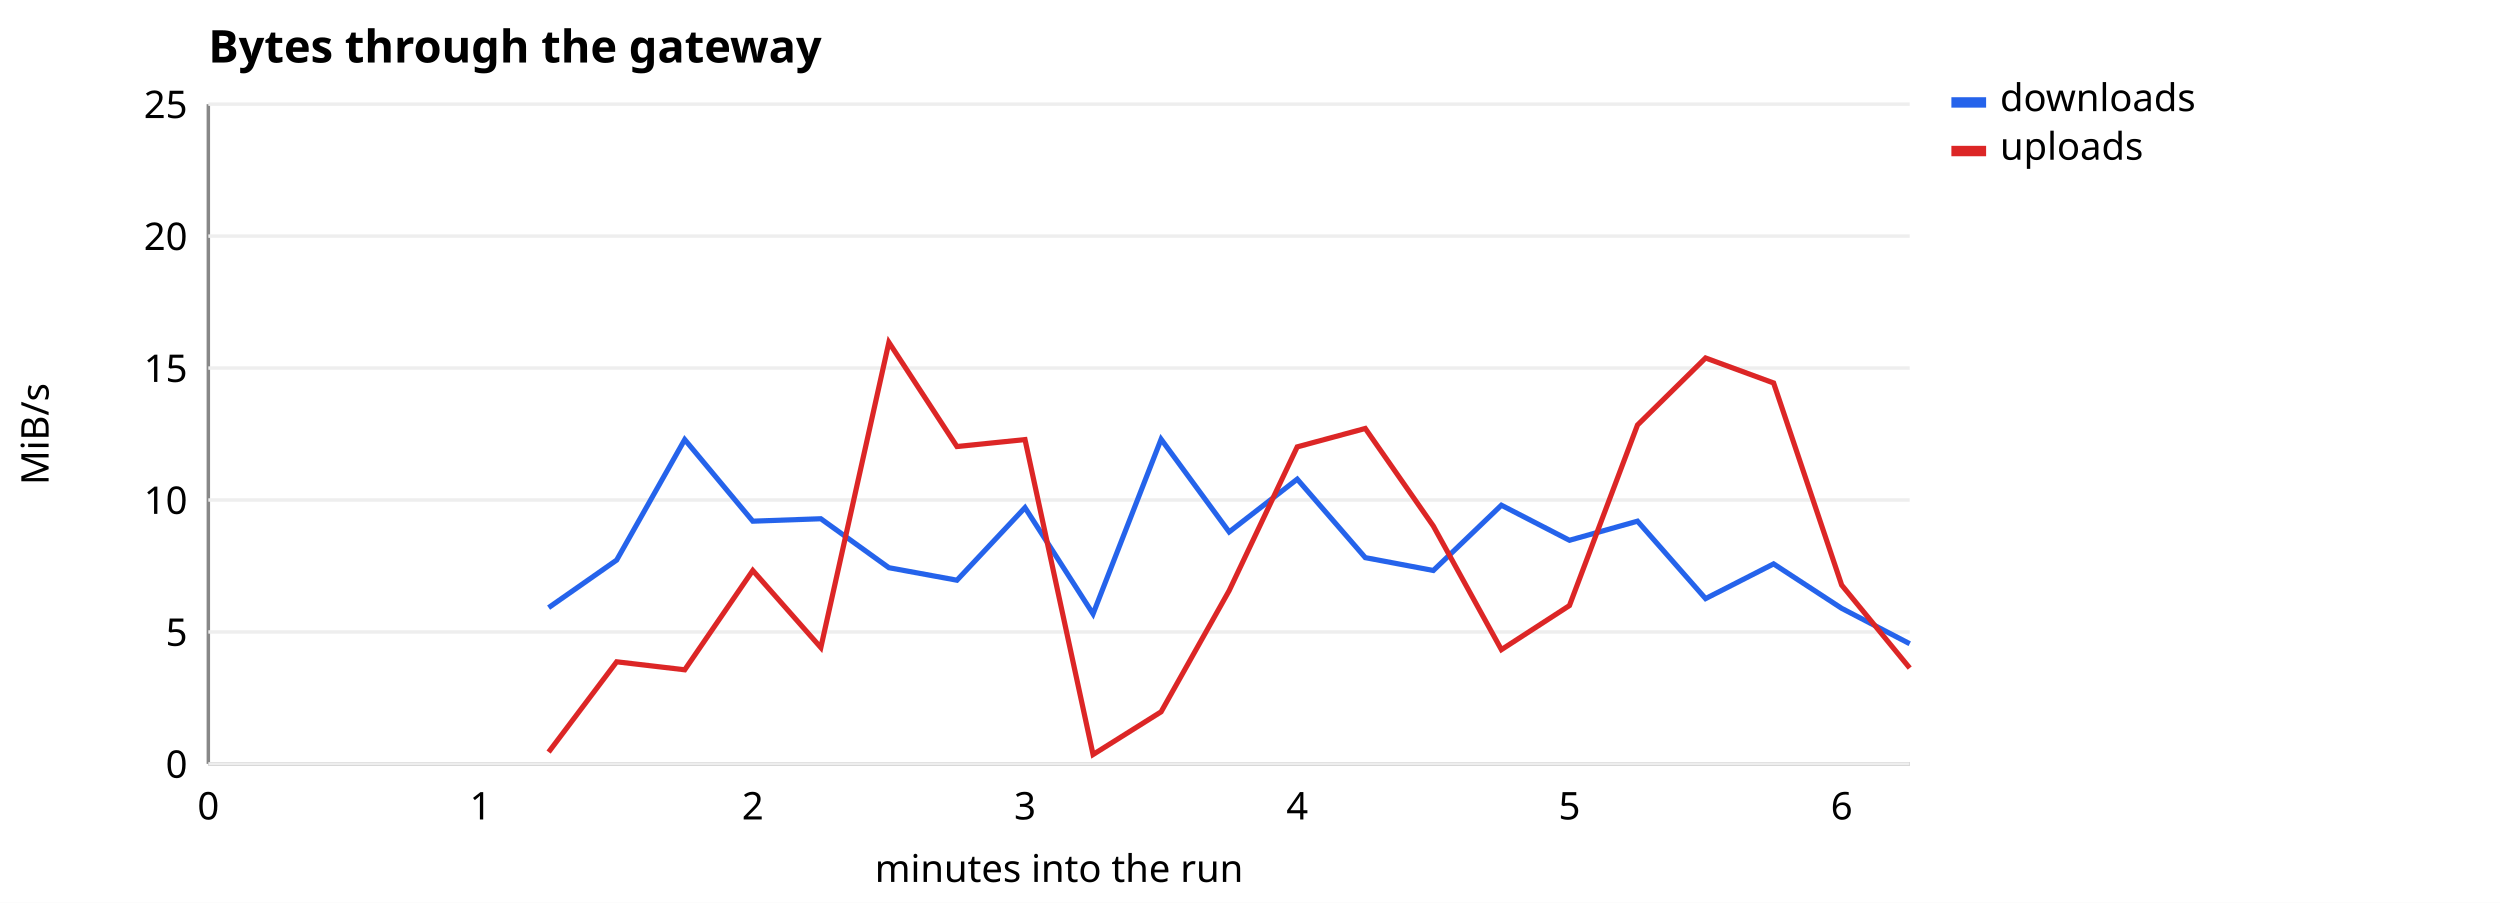
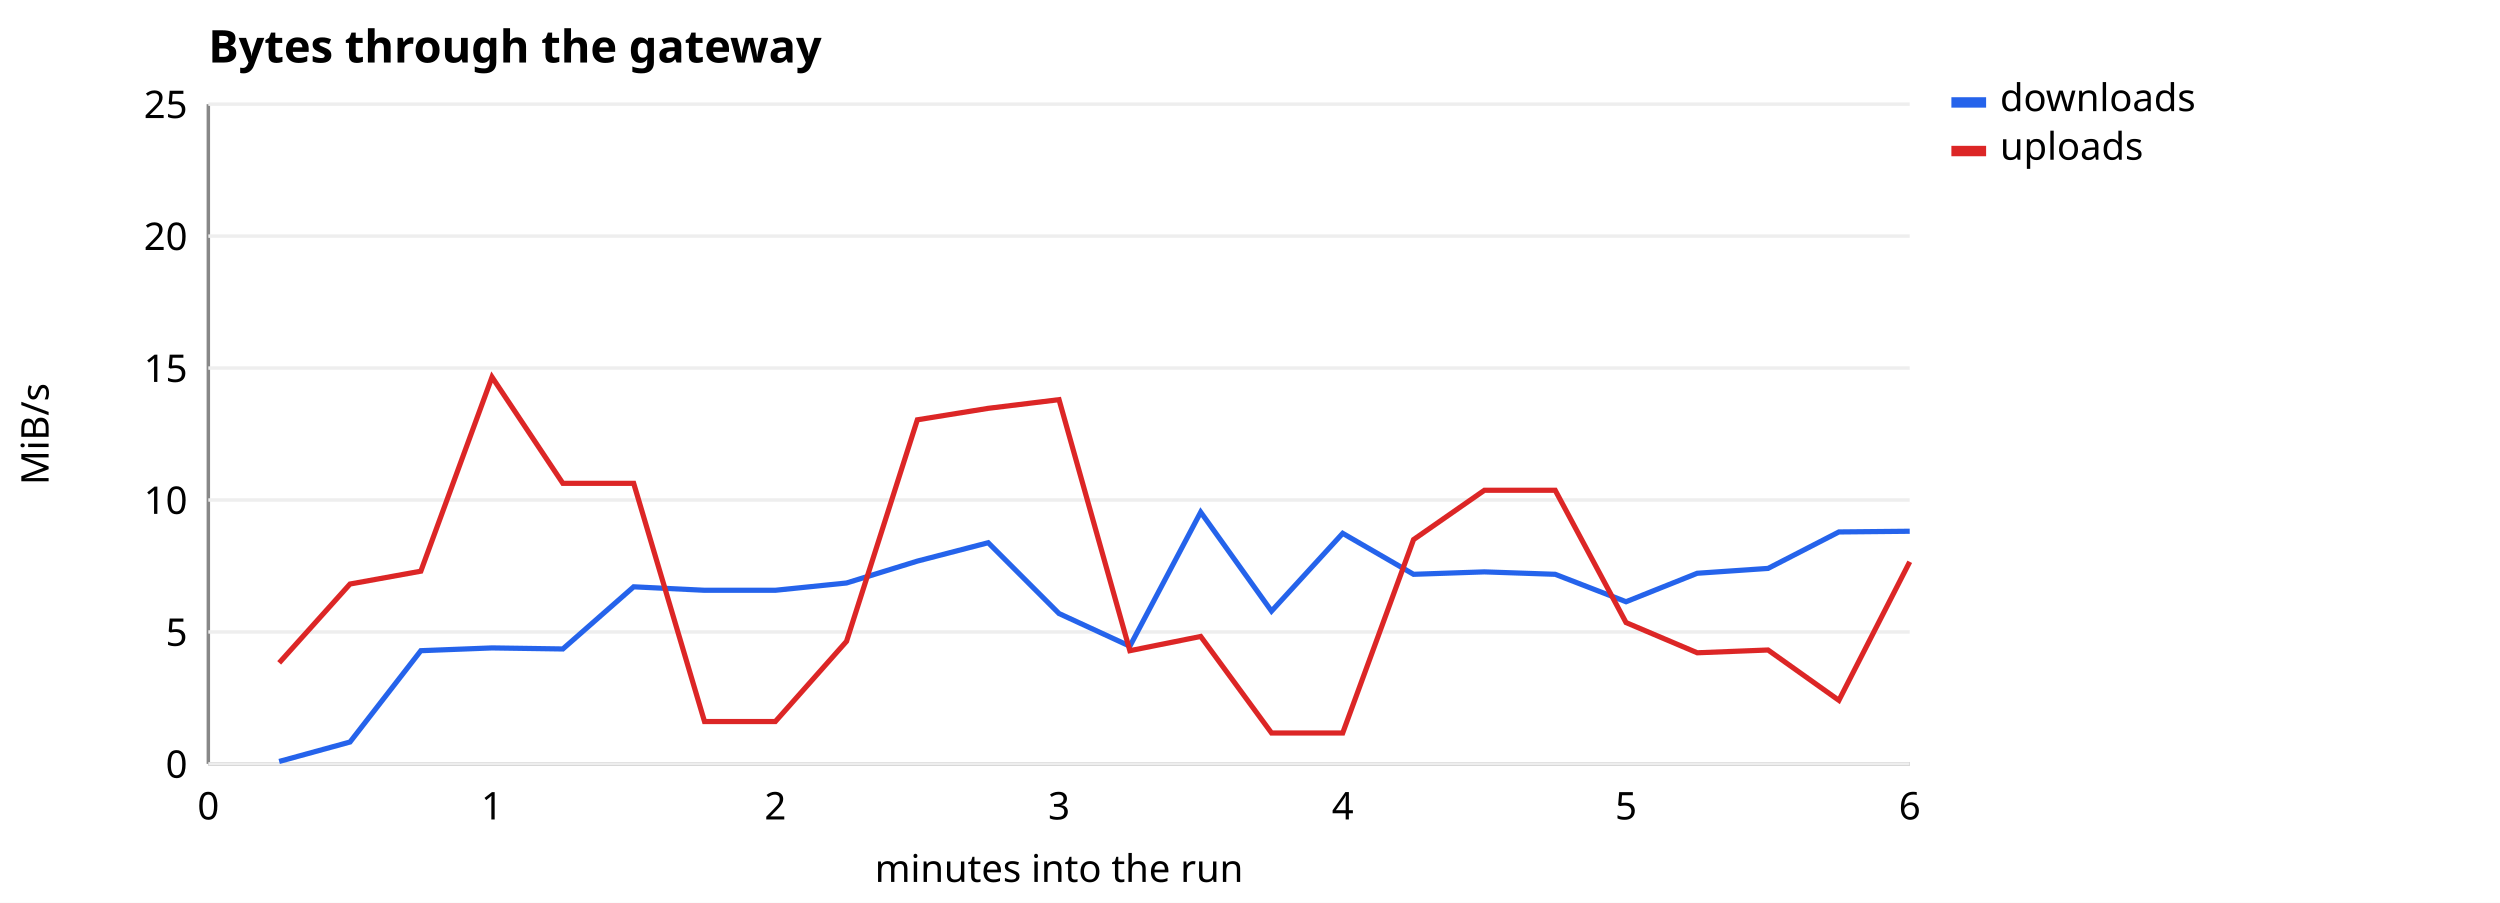
<svg xmlns="http://www.w3.org/2000/svg" width="720" height="260" viewBox="0 0 720 260" font-family="sans-serif" font-size="11">
  <rect width="100%" height="100%" fill="white" />
  <text x="60" y="18" font-size="13" font-weight="bold">Bytes through the gateway</text>
  <line x1="60" y1="220" x2="550" y2="220" stroke="#888" />
  <line x1="60" y1="30" x2="60" y2="220" stroke="#888" />
  <line x1="60" y1="220.0" x2="550" y2="220.0" stroke="#eee" />
  <text x="54" y="224.0" text-anchor="end">0</text>
  <line x1="60" y1="182.0" x2="550" y2="182.0" stroke="#eee" />
  <text x="54" y="186.0" text-anchor="end">5</text>
  <line x1="60" y1="144.0" x2="550" y2="144.0" stroke="#eee" />
  <text x="54" y="148.0" text-anchor="end">10</text>
  <line x1="60" y1="106.0" x2="550" y2="106.0" stroke="#eee" />
  <text x="54" y="110.0" text-anchor="end">15</text>
  <line x1="60" y1="68.0" x2="550" y2="68.0" stroke="#eee" />
  <text x="54" y="72.0" text-anchor="end">20</text>
  <line x1="60" y1="30.0" x2="550" y2="30.0" stroke="#eee" />
  <text x="54" y="34.0" text-anchor="end">25</text>
  <text x="60.0" y="236" text-anchor="middle">0</text>
-   <text x="138.4" y="236" text-anchor="middle">1</text>
-   <text x="216.8" y="236" text-anchor="middle">2</text>
-   <text x="295.2" y="236" text-anchor="middle">3</text>
-   <text x="373.6" y="236" text-anchor="middle">4</text>
-   <text x="452.0" y="236" text-anchor="middle">5</text>
-   <text x="530.4" y="236" text-anchor="middle">6</text>
+   <text x="141.7" y="236" text-anchor="middle">1</text>
+   <text x="223.3" y="236" text-anchor="middle">2</text>
+   <text x="305.0" y="236" text-anchor="middle">3</text>
+   <text x="386.7" y="236" text-anchor="middle">4</text>
+   <text x="468.3" y="236" text-anchor="middle">5</text>
+   <text x="550.0" y="236" text-anchor="middle">6</text>
  <text x="305.0" y="254" text-anchor="middle">minutes into the run</text>
  <text x="14" y="125.0" transform="rotate(-90 14 125.0)" text-anchor="middle">MiB/s</text>
-   <polyline fill="none" stroke="#2563eb" stroke-width="1.5" points="158.0,175.0 177.6,161.3 197.2,126.6 216.8,150.1 236.4,149.4 256.0,163.5 275.6,167.1 295.2,146.2 314.8,176.8 334.4,126.5 354.0,153.2 373.6,138.0 393.2,160.6 412.8,164.3 432.4,145.5 452.0,155.6 471.6,150.1 491.2,172.4 510.8,162.4 530.4,175.2 550.0,185.4" />
+   <polyline fill="none" stroke="#2563eb" stroke-width="1.5" points="80.4,219.3 100.8,213.7 121.2,187.4 141.7,186.6 162.1,186.9 182.5,169.0 202.9,170.0 223.3,170.0 243.8,167.9 264.2,161.6 284.6,156.3 305.0,176.7 325.4,186.1 345.8,147.5 366.2,176.0 386.7,153.6 407.1,165.4 427.5,164.7 447.9,165.4 468.3,173.3 488.8,165.1 509.2,163.7 529.6,153.2 550.0,153.0" />
  <rect x="562" y="28" width="10" height="3" fill="#2563eb" />
  <text x="576" y="32">downloads</text>
-   <polyline fill="none" stroke="#dc2626" stroke-width="1.5" points="158.0,216.6 177.6,190.6 197.2,192.9 216.8,164.3 236.4,186.5 256.0,98.6 275.6,128.6 295.2,126.6 314.8,217.3 334.4,205.0 354.0,170.1 373.6,128.7 393.2,123.4 412.8,151.5 432.4,187.1 452.0,174.4 471.6,122.4 491.2,103.1 510.8,110.3 530.4,168.5 550.0,192.4" />
+   <polyline fill="none" stroke="#dc2626" stroke-width="1.5" points="80.4,190.9 100.8,168.2 121.2,164.5 141.7,108.6 162.1,139.2 182.5,139.2 202.9,207.8 223.3,207.8 243.8,184.7 264.2,120.9 284.6,117.6 305.0,115.1 325.4,187.4 345.8,183.3 366.2,211.1 386.7,211.1 407.1,155.4 427.5,141.2 447.9,141.2 468.3,179.3 488.8,188.0 509.2,187.2 529.6,201.7 550.0,161.8" />
  <rect x="562" y="42" width="10" height="3" fill="#dc2626" />
  <text x="576" y="46">uploads</text>
</svg>
